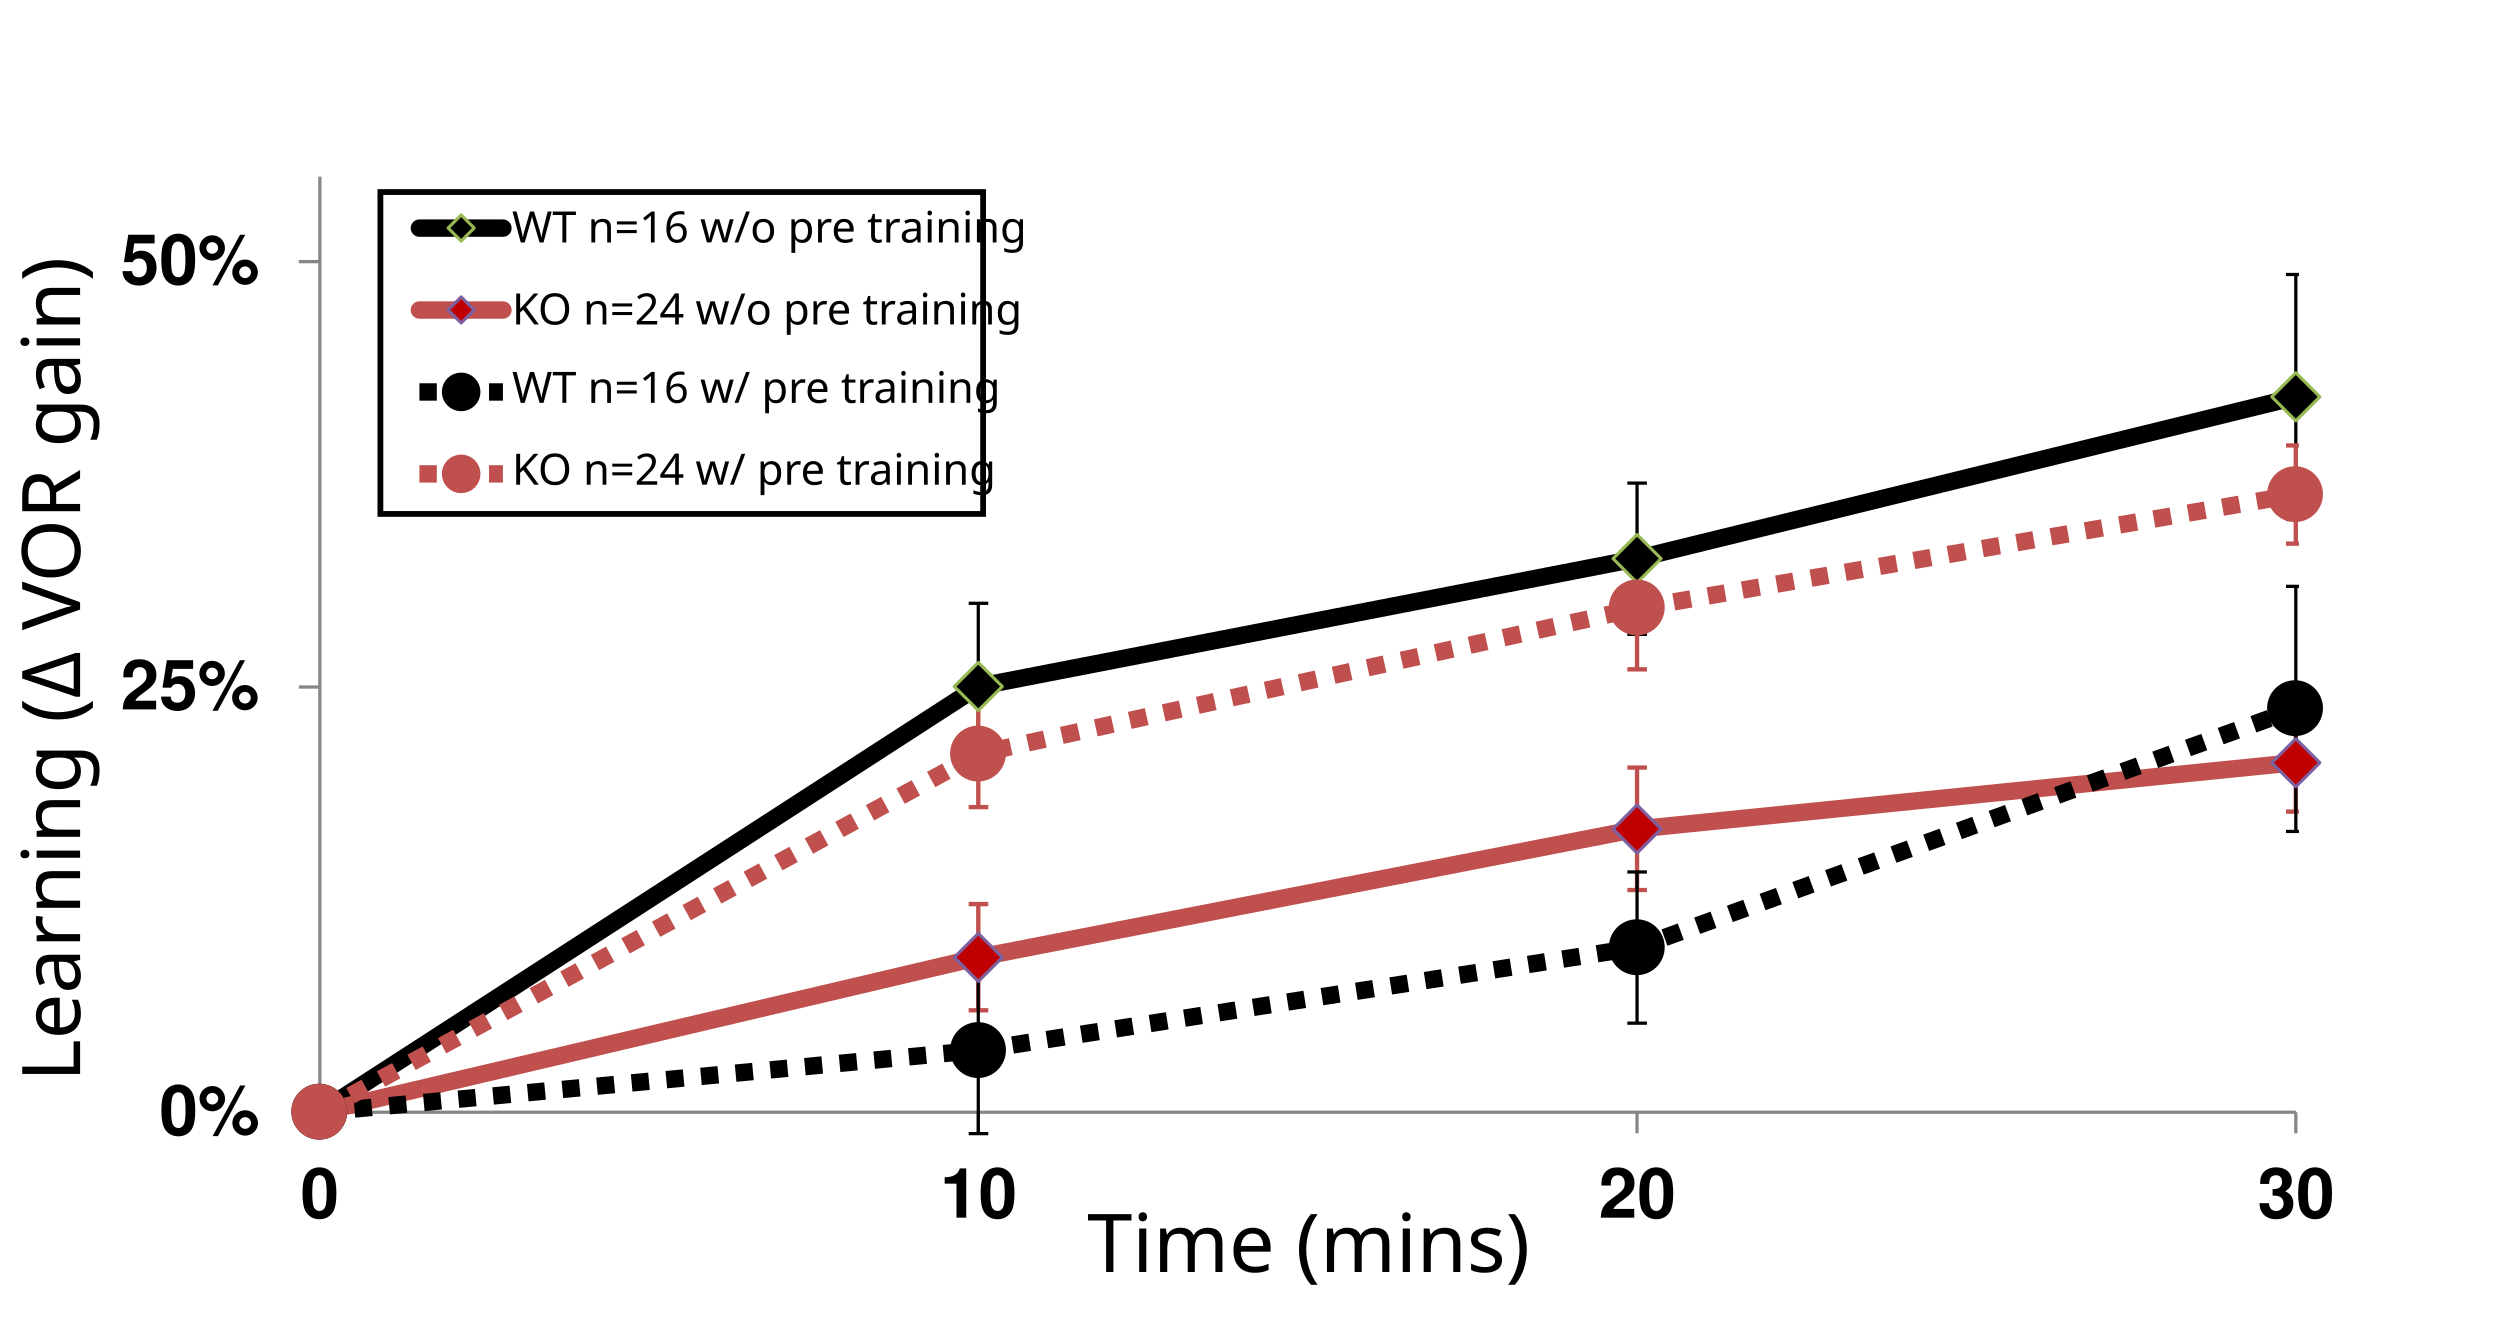
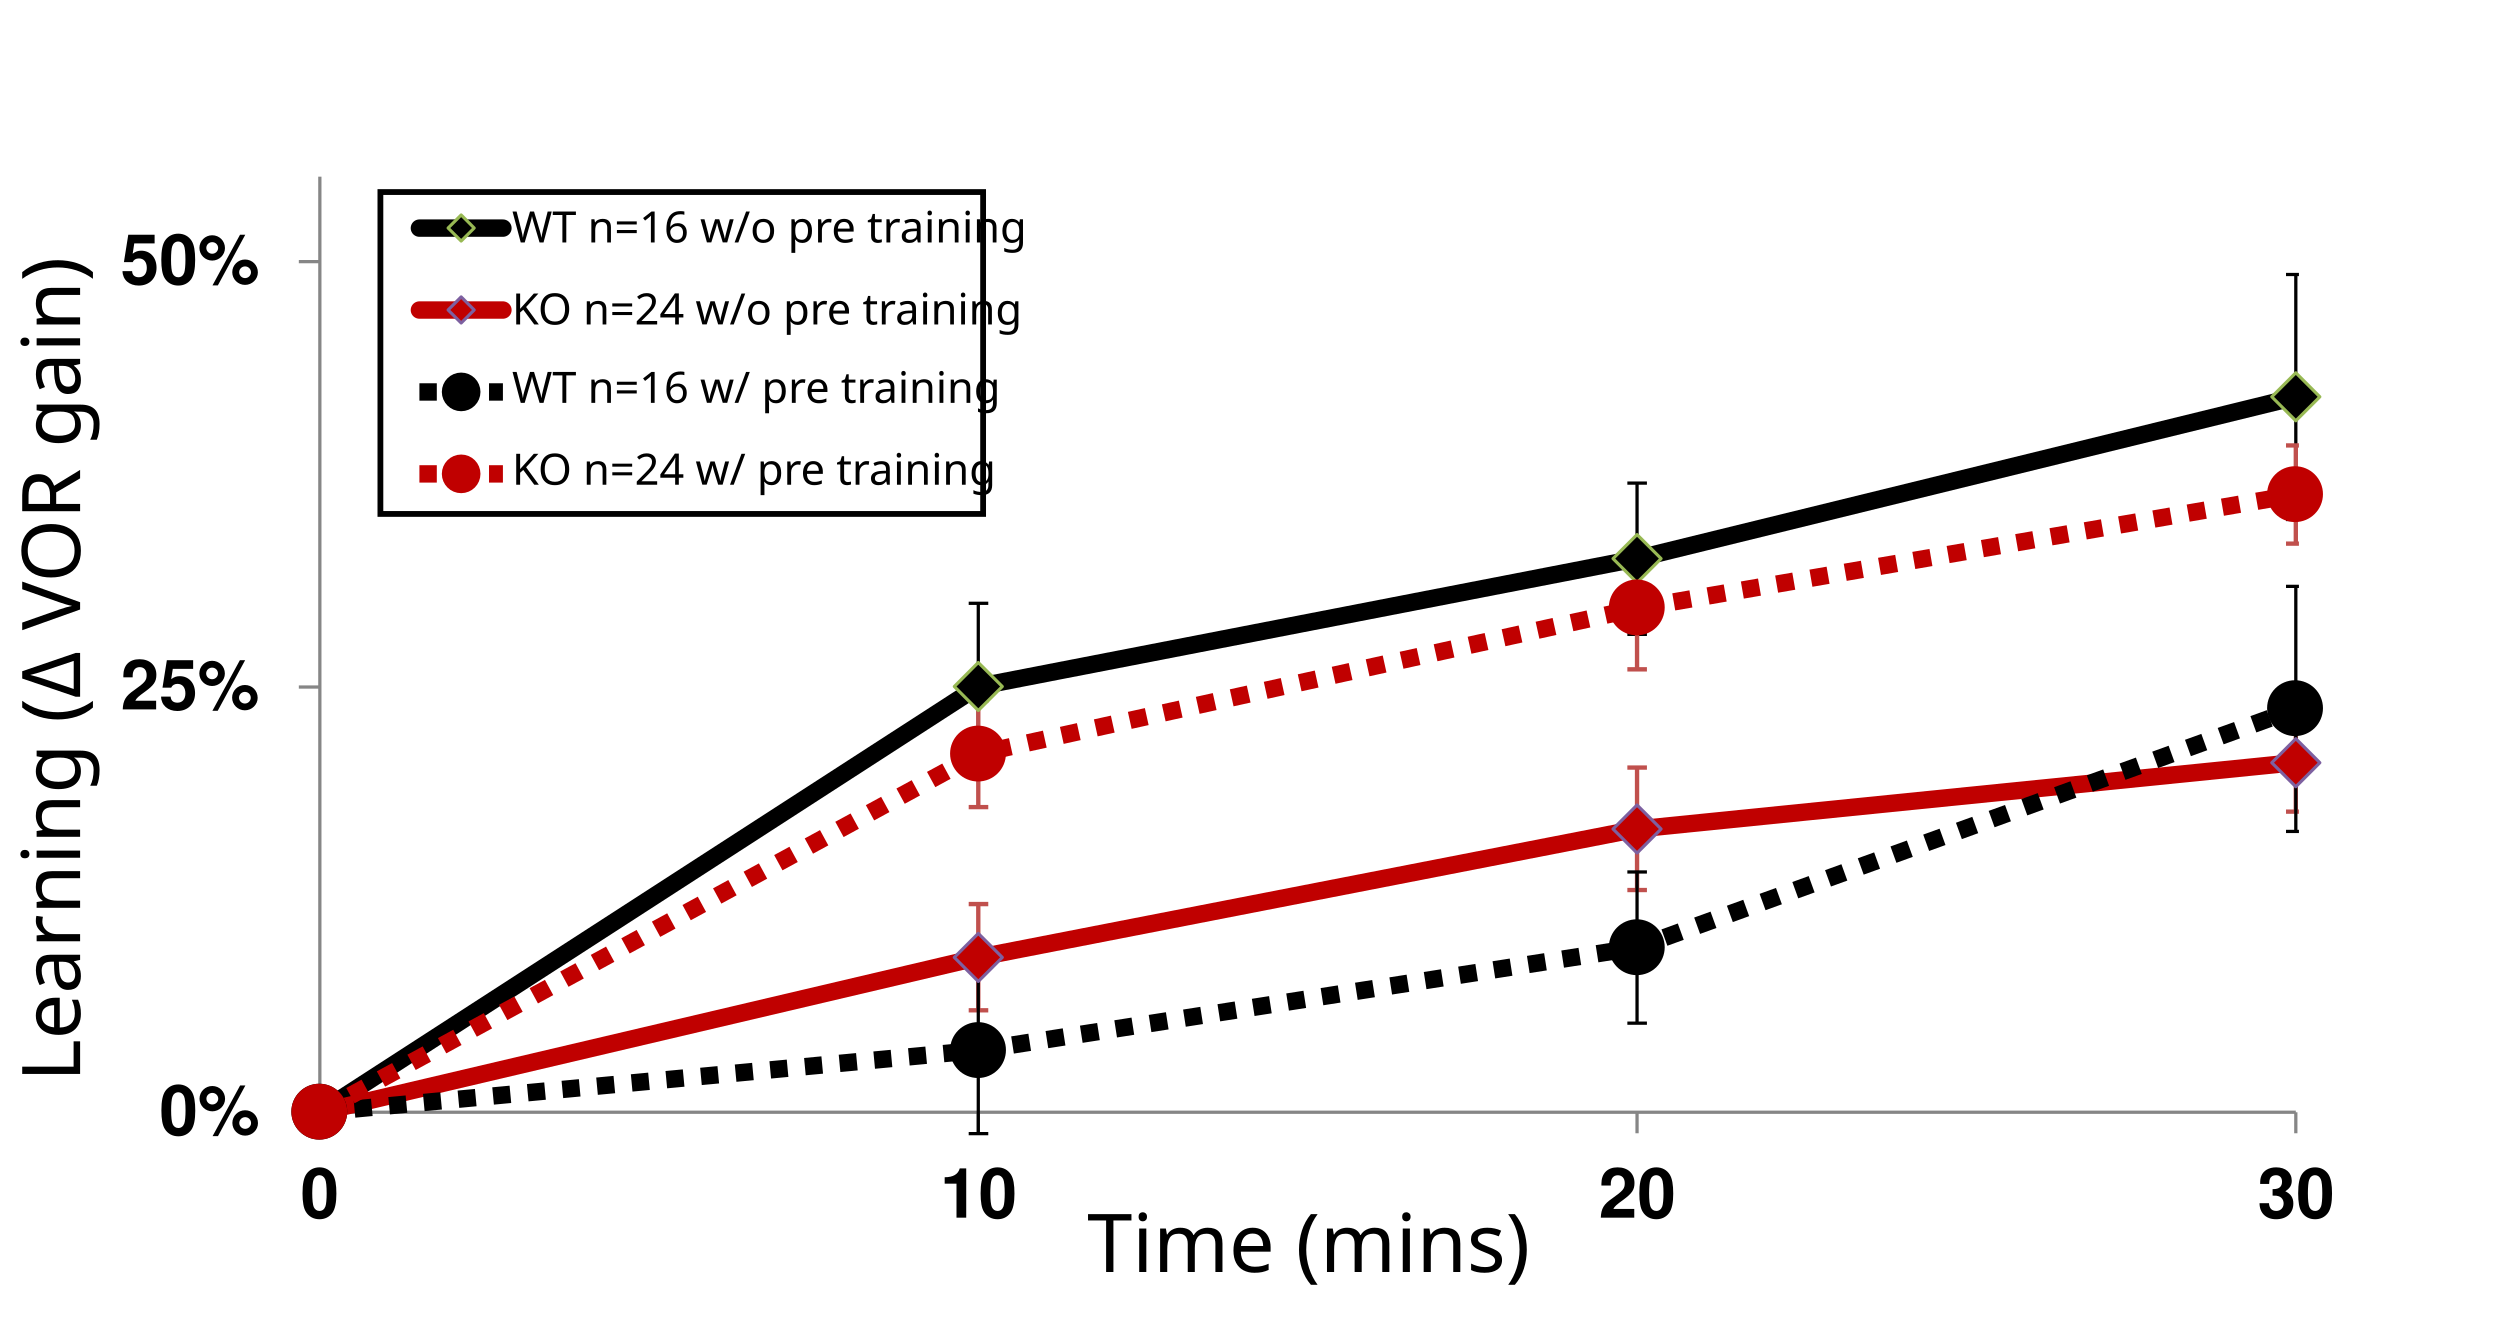
<svg xmlns="http://www.w3.org/2000/svg" id="svg2" version="1.1" width="863.69" height="455.35" xml:space="preserve">
  <defs id="defs6">
    <clipPath clipPathUnits="userSpaceOnUse" id="clipPath28">
      <path d="m 138.92,122.89 547.07,0 0,376.11 -547.07,0 0,-376.11 z" clip-rule="evenodd" id="path30" />
    </clipPath>
    <clipPath clipPathUnits="userSpaceOnUse" id="clipPath46">
      <path d="m 138.92,122.89 547.07,0 0,376.11 -547.07,0 0,-376.11 z" clip-rule="evenodd" id="path48" />
    </clipPath>
    <clipPath clipPathUnits="userSpaceOnUse" id="clipPath56">
      <path d="m 138.92,122.89 547.07,0 0,376.11 -547.07,0 0,-376.11 z" clip-rule="evenodd" id="path58" />
    </clipPath>
    <clipPath clipPathUnits="userSpaceOnUse" id="clipPath66">
      <path d="m 138.92,122.89 547.07,0 0,376.11 -547.07,0 0,-376.11 z" clip-rule="evenodd" id="path68" />
    </clipPath>
    <clipPath clipPathUnits="userSpaceOnUse" id="clipPath84">
      <path d="m 138.92,122.89 547.07,0 0,376.11 -547.07,0 0,-376.11 z" clip-rule="evenodd" id="path86" />
    </clipPath>
    <clipPath clipPathUnits="userSpaceOnUse" id="clipPath94">
      <path d="m 138.92,122.89 547.07,0 0,376.11 -547.07,0 0,-376.11 z" clip-rule="evenodd" id="path96" />
    </clipPath>
    <clipPath clipPathUnits="userSpaceOnUse" id="clipPath104">
      <path d="m 138.92,122.89 547.07,0 0,376.11 -547.07,0 0,-376.11 z" clip-rule="evenodd" id="path106" />
    </clipPath>
    <clipPath clipPathUnits="userSpaceOnUse" id="clipPath122">
      <path d="m 138.92,122.89 547.07,0 0,376.11 -547.07,0 0,-376.11 z" clip-rule="evenodd" id="path124" />
    </clipPath>
    <clipPath clipPathUnits="userSpaceOnUse" id="clipPath132">
      <path d="m 138.92,122.89 547.07,0 0,376.11 -547.07,0 0,-376.11 z" clip-rule="evenodd" id="path134" />
    </clipPath>
    <clipPath clipPathUnits="userSpaceOnUse" id="clipPath142">
      <path d="m 138.92,122.89 547.07,0 0,376.11 -547.07,0 0,-376.11 z" clip-rule="evenodd" id="path144" />
    </clipPath>
    <clipPath clipPathUnits="userSpaceOnUse" id="clipPath160">
      <path d="m 138.92,122.89 547.07,0 0,376.11 -547.07,0 0,-376.11 z" clip-rule="evenodd" id="path162" />
    </clipPath>
    <clipPath clipPathUnits="userSpaceOnUse" id="clipPath170">
      <path d="m 138.92,122.89 547.07,0 0,376.11 -547.07,0 0,-376.11 z" clip-rule="evenodd" id="path172" />
    </clipPath>
    <clipPath clipPathUnits="userSpaceOnUse" id="clipPath180">
      <path d="m 138.92,122.03 547.07,0 0,376.98 -547.07,0 0,-376.98 z" clip-rule="evenodd" id="path182" />
    </clipPath>
    <clipPath clipPathUnits="userSpaceOnUse" id="clipPath206">
      <path d="m 138.92,122.03 547.07,0 0,376.98 -547.07,0 0,-376.98 z" clip-rule="evenodd" id="path208" />
    </clipPath>
    <clipPath clipPathUnits="userSpaceOnUse" id="clipPath232">
      <path d="m 138.92,122.03 547.07,0 0,376.98 -547.07,0 0,-376.98 z" clip-rule="evenodd" id="path234" />
    </clipPath>
    <clipPath clipPathUnits="userSpaceOnUse" id="clipPath258">
      <path d="m 138.92,122.03 547.07,0 0,376.98 -547.07,0 0,-376.98 z" clip-rule="evenodd" id="path260" />
    </clipPath>
    <clipPath clipPathUnits="userSpaceOnUse" id="clipPath284">
      <path d="m 51,64.56 690.12,0 0,482.76 -690.12,0 0,-482.76 z" clip-rule="evenodd" id="path286" />
    </clipPath>
    <clipPath clipPathUnits="userSpaceOnUse" id="clipPath296">
      <path d="m 51,64.56 690.12,0 0,482.76 -690.12,0 0,-482.76 z" clip-rule="evenodd" id="path298" />
    </clipPath>
    <clipPath clipPathUnits="userSpaceOnUse" id="clipPath308">
      <path d="m 51,64.56 690.12,0 0,482.76 -690.12,0 0,-482.76 z" clip-rule="evenodd" id="path310" />
    </clipPath>
    <clipPath clipPathUnits="userSpaceOnUse" id="clipPath320">
      <path d="m 51,64.56 690.12,0 0,482.76 -690.12,0 0,-482.76 z" clip-rule="evenodd" id="path322" />
    </clipPath>
    <clipPath clipPathUnits="userSpaceOnUse" id="clipPath332">
      <path d="m 51,64.56 690.12,0 0,482.76 -690.12,0 0,-482.76 z" clip-rule="evenodd" id="path334" />
    </clipPath>
    <clipPath clipPathUnits="userSpaceOnUse" id="clipPath344">
      <path d="m 51,64.56 690.12,0 0,482.76 -690.12,0 0,-482.76 z" clip-rule="evenodd" id="path346" />
    </clipPath>
    <clipPath clipPathUnits="userSpaceOnUse" id="clipPath356">
      <path d="m 51,64.56 690.12,0 0,482.76 -690.12,0 0,-482.76 z" clip-rule="evenodd" id="path358" />
    </clipPath>
    <clipPath clipPathUnits="userSpaceOnUse" id="clipPath368">
      <path d="m 51,64.56 690.12,0 0,482.76 -690.12,0 0,-482.76 z" clip-rule="evenodd" id="path370" />
    </clipPath>
    <clipPath clipPathUnits="userSpaceOnUse" id="clipPath380">
      <path d="m 51,64.56 690.12,0 0,482.76 -690.12,0 0,-482.76 z" clip-rule="evenodd" id="path382" />
    </clipPath>
    <clipPath clipPathUnits="userSpaceOnUse" id="clipPath398">
      <path d="m 51,64.56 690.12,0 0,482.76 -690.12,0 0,-482.76 z" clip-rule="evenodd" id="path400" />
    </clipPath>
    <clipPath clipPathUnits="userSpaceOnUse" id="clipPath416">
      <path d="m 51,64.56 690.12,0 0,482.76 -690.12,0 0,-482.76 z" clip-rule="evenodd" id="path418" />
    </clipPath>
    <clipPath clipPathUnits="userSpaceOnUse" id="clipPath434">
      <path d="m 51,64.56 690.12,0 0,482.76 -690.12,0 0,-482.76 z" clip-rule="evenodd" id="path436" />
    </clipPath>
    <clipPath clipPathUnits="userSpaceOnUse" id="clipPath452">
      <path d="m 51,64.56 690.12,0 0,482.76 -690.12,0 0,-482.76 z" clip-rule="evenodd" id="path454" />
    </clipPath>
  </defs>
  <g id="g10" transform="matrix(1.25,0,0,-1.25,-63.26394,684.7361)">
    <path d="m 139.01,239.629 0,259.341" style="fill:none;stroke:#868686;stroke-width:0.902;stroke-linecap:butt;stroke-linejoin:round;stroke-miterlimit:10;stroke-opacity:1;stroke-dasharray:none" id="path16" />
    <path d="m 133.2,240.33 5.81,0 m -5.81,117.58 5.81,0 m -5.81,117.56 5.81,0" style="fill:none;stroke:#868686;stroke-width:0.902;stroke-linecap:butt;stroke-linejoin:round;stroke-miterlimit:10;stroke-opacity:1;stroke-dasharray:none" id="path18" />
    <path d="m 139.01,240.38 546.12,0" style="fill:none;stroke:#868686;stroke-width:0.902;stroke-linecap:butt;stroke-linejoin:round;stroke-miterlimit:10;stroke-opacity:1;stroke-dasharray:none" id="path20" />
    <path d="m 139.01,240.38 0,-5.8 m 181.98,5.8 0,-5.8 m 182.07,5.8 0,-5.8 m 182.07,5.8 0,-5.8" style="fill:none;stroke:#868686;stroke-width:0.902;stroke-linecap:butt;stroke-linejoin:round;stroke-miterlimit:10;stroke-opacity:1;stroke-dasharray:none" id="path22" />
    <g id="g24">
      <g id="g26" clip-path="url(#clipPath28)">
        <path d="m 136.3,240.38 5.41,0 m -5.41,0 5.41,0" style="fill:none;stroke:#000000;stroke-width:0.902;stroke-linecap:butt;stroke-linejoin:round;stroke-miterlimit:10;stroke-opacity:1;stroke-dasharray:none" id="path32" />
      </g>
    </g>
    <path d="m 320.99,358.05 0,-22.99 m 0,22.99 0,23 m -2.65,-45.99 5.41,0 m -5.41,45.99 5.41,0" style="fill:#000000;fill-opacity:1;fill-rule:nonzero;stroke:none" id="path34" />
    <path d="m 320.99,358.05 0,-22.99 m 0,22.99 0,23 m -2.65,-45.99 5.41,0 m -5.41,45.99 5.41,0" style="fill:none;stroke:#000000;stroke-width:0.902;stroke-linecap:butt;stroke-linejoin:round;stroke-miterlimit:10;stroke-opacity:1;stroke-dasharray:none" id="path36" />
    <path d="m 503.06,393.4 0,-20.93 m 0,20.93 0,20.87 m -2.68,-41.8 5.41,0 m -5.41,41.8 5.41,0" style="fill:#000000;fill-opacity:1;fill-rule:nonzero;stroke:none" id="path38" />
    <path d="m 503.06,393.4 0,-20.93 m 0,20.93 0,20.87 m -2.68,-41.8 5.41,0 m -5.41,41.8 5.41,0" style="fill:none;stroke:#000000;stroke-width:0.902;stroke-linecap:butt;stroke-linejoin:round;stroke-miterlimit:10;stroke-opacity:1;stroke-dasharray:none" id="path40" />
    <g id="g42">
      <g id="g44" clip-path="url(#clipPath46)">
        <path d="m 685.13,438.12 0,-33.92 m 0,33.92 0,33.81 m -2.71,-67.73 5.41,0 m -5.41,67.73 5.41,0" style="fill:#000000;fill-opacity:1;fill-rule:nonzero;stroke:none" id="path50" />
      </g>
    </g>
    <g id="g52">
      <g id="g54" clip-path="url(#clipPath56)">
        <path d="m 685.13,438.12 0,-33.92 m 0,33.92 0,33.81 m -2.71,-67.73 5.41,0 m -5.41,67.73 5.41,0" style="fill:none;stroke:#000000;stroke-width:0.902;stroke-linecap:butt;stroke-linejoin:round;stroke-miterlimit:10;stroke-opacity:1;stroke-dasharray:none" id="path60" />
      </g>
    </g>
    <g id="g62">
      <g id="g64" clip-path="url(#clipPath66)">
        <path d="m 136.3,240.38 5.41,0 m -5.41,0 5.41,0" style="fill:none;stroke:#c0504d;stroke-width:1.202;stroke-linecap:butt;stroke-linejoin:round;stroke-miterlimit:10;stroke-opacity:1;stroke-dasharray:none" id="path70" />
      </g>
    </g>
    <path d="m 320.99,283.18 0,-14.62 m 0,14.62 0,14.74 m -2.65,-29.36 5.41,0 m -5.41,29.36 5.41,0" style="fill:#000000;fill-opacity:1;fill-rule:nonzero;stroke:none" id="path72" />
    <path d="m 320.99,283.18 0,-14.62 m 0,14.62 0,14.74 m -2.65,-29.36 5.41,0 m -5.41,29.36 5.41,0" style="fill:none;stroke:#c0504d;stroke-width:1.202;stroke-linecap:butt;stroke-linejoin:round;stroke-miterlimit:10;stroke-opacity:1;stroke-dasharray:none" id="path74" />
    <path d="m 503.06,318.67 0,-16.87 m 0,16.87 0,16.98 m -2.68,-33.85 5.41,0 m -5.41,33.85 5.41,0" style="fill:#000000;fill-opacity:1;fill-rule:nonzero;stroke:none" id="path76" />
    <path d="m 503.06,318.67 0,-16.87 m 0,16.87 0,16.98 m -2.68,-33.85 5.41,0 m -5.41,33.85 5.41,0" style="fill:none;stroke:#c0504d;stroke-width:1.202;stroke-linecap:butt;stroke-linejoin:round;stroke-miterlimit:10;stroke-opacity:1;stroke-dasharray:none" id="path78" />
    <g id="g80">
      <g id="g82" clip-path="url(#clipPath84)">
        <path d="m 685.13,336.99 0,-13.52 m 0,13.52 0,13.63 m -2.71,-27.15 5.41,0 m -5.41,27.15 5.41,0" style="fill:#000000;fill-opacity:1;fill-rule:nonzero;stroke:none" id="path88" />
      </g>
    </g>
    <g id="g90">
      <g id="g92" clip-path="url(#clipPath94)">
        <path d="m 685.13,336.99 0,-13.52 m 0,13.52 0,13.63 m -2.71,-27.15 5.41,0 m -5.41,27.15 5.41,0" style="fill:none;stroke:#c0504d;stroke-width:1.202;stroke-linecap:butt;stroke-linejoin:round;stroke-miterlimit:10;stroke-opacity:1;stroke-dasharray:none" id="path98" />
      </g>
    </g>
    <g id="g100">
      <g id="g102" clip-path="url(#clipPath104)">
        <path d="m 136.3,240.38 5.41,0 m -5.41,0 5.41,0" style="fill:none;stroke:#000000;stroke-width:0.902;stroke-linecap:butt;stroke-linejoin:round;stroke-miterlimit:10;stroke-opacity:1;stroke-dasharray:none" id="path108" />
      </g>
    </g>
    <path d="m 320.99,257.5 0,-23.02 m 0,23.02 0,22.97 m -2.65,-45.99 5.41,0 m -5.41,45.99 5.41,0" style="fill:#000000;fill-opacity:1;fill-rule:nonzero;stroke:none" id="path110" />
    <path d="m 320.99,257.5 0,-23.02 m 0,23.02 0,22.97 m -2.65,-45.99 5.41,0 m -5.41,45.99 5.41,0" style="fill:none;stroke:#000000;stroke-width:0.902;stroke-linecap:butt;stroke-linejoin:round;stroke-miterlimit:10;stroke-opacity:1;stroke-dasharray:none" id="path112" />
    <path d="m 503.06,285.92 0,-20.92 m 0,20.92 0,20.88 m -2.68,-41.8 5.41,0 m -5.41,41.8 5.41,0" style="fill:#000000;fill-opacity:1;fill-rule:nonzero;stroke:none" id="path114" />
    <path d="m 503.06,285.92 0,-20.92 m 0,20.92 0,20.88 m -2.68,-41.8 5.41,0 m -5.41,41.8 5.41,0" style="fill:none;stroke:#000000;stroke-width:0.902;stroke-linecap:butt;stroke-linejoin:round;stroke-miterlimit:10;stroke-opacity:1;stroke-dasharray:none" id="path116" />
    <g id="g118">
      <g id="g120" clip-path="url(#clipPath122)">
        <path d="m 685.13,351.85 0,-33.86 m 0,33.86 0,33.87 m -2.71,-67.73 5.41,0 m -5.41,67.73 5.41,0" style="fill:#000000;fill-opacity:1;fill-rule:nonzero;stroke:none" id="path126" />
      </g>
    </g>
    <g id="g128">
      <g id="g130" clip-path="url(#clipPath132)">
        <path d="m 685.13,351.85 0,-33.86 m 0,33.86 0,33.87 m -2.71,-67.73 5.41,0 m -5.41,67.73 5.41,0" style="fill:none;stroke:#000000;stroke-width:0.902;stroke-linecap:butt;stroke-linejoin:round;stroke-miterlimit:10;stroke-opacity:1;stroke-dasharray:none" id="path136" />
      </g>
    </g>
    <g id="g138">
      <g id="g140" clip-path="url(#clipPath142)">
        <path d="m 136.3,240.38 5.41,0 m -5.41,0 5.41,0" style="fill:none;stroke:#c0504d;stroke-width:1.202;stroke-linecap:butt;stroke-linejoin:round;stroke-miterlimit:10;stroke-opacity:1;stroke-dasharray:none" id="path146" />
      </g>
    </g>
    <path d="m 320.99,339.44 0,-14.72 m 0,14.72 0,14.64 m -2.65,-29.36 5.41,0 m -5.41,29.36 5.41,0" style="fill:#000000;fill-opacity:1;fill-rule:nonzero;stroke:none" id="path148" />
    <path d="m 320.99,339.44 0,-14.72 m 0,14.72 0,14.64 m -2.65,-29.36 5.41,0 m -5.41,29.36 5.41,0" style="fill:none;stroke:#c0504d;stroke-width:1.202;stroke-linecap:butt;stroke-linejoin:round;stroke-miterlimit:10;stroke-opacity:1;stroke-dasharray:none" id="path150" />
    <path d="m 503.06,379.69 0,-16.89 m 0,16.89 0,16.96 m -2.68,-33.85 5.41,0 m -5.41,33.85 5.41,0" style="fill:#000000;fill-opacity:1;fill-rule:nonzero;stroke:none" id="path152" />
    <path d="m 503.06,379.69 0,-16.89 m 0,16.89 0,16.96 m -2.68,-33.85 5.41,0 m -5.41,33.85 5.41,0" style="fill:none;stroke:#c0504d;stroke-width:1.202;stroke-linecap:butt;stroke-linejoin:round;stroke-miterlimit:10;stroke-opacity:1;stroke-dasharray:none" id="path154" />
    <g id="g156">
      <g id="g158" clip-path="url(#clipPath160)">
        <path d="m 685.13,411.15 0,-13.61 m 0,13.61 0,13.53 m -2.71,-27.14 5.41,0 m -5.41,27.14 5.41,0" style="fill:#000000;fill-opacity:1;fill-rule:nonzero;stroke:none" id="path164" />
      </g>
    </g>
    <g id="g166">
      <g id="g168" clip-path="url(#clipPath170)">
        <path d="m 685.13,411.15 0,-13.61 m 0,13.61 0,13.53 m -2.71,-27.14 5.41,0 m -5.41,27.14 5.41,0" style="fill:none;stroke:#c0504d;stroke-width:1.202;stroke-linecap:butt;stroke-linejoin:round;stroke-miterlimit:10;stroke-opacity:1;stroke-dasharray:none" id="path174" />
      </g>
    </g>
    <g id="g176">
      <g id="g178" clip-path="url(#clipPath180)">
        <path d="m 139.01,240.38 181.98,117.67 182.07,35.35 182.07,44.67" style="fill:none;stroke:#000000;stroke-width:4.809;stroke-linecap:round;stroke-linejoin:round;stroke-miterlimit:10;stroke-opacity:1;stroke-dasharray:none" id="path184" />
      </g>
    </g>
    <path d="m 139.07,246.97 6.63,-6.64 -6.63,-6.64 -6.64,6.64 6.64,6.64 z" style="fill:#000000;fill-opacity:1;fill-rule:nonzero;stroke:none" id="path186" />
    <path d="m 139.07,246.97 6.63,-6.64 -6.63,-6.64 -6.64,6.64 6.64,6.64 z" style="fill:none;stroke:#98b954;stroke-width:0.866;stroke-linecap:butt;stroke-linejoin:round;stroke-miterlimit:10;stroke-opacity:1;stroke-dasharray:none" id="path188" />
    <path d="m 320.99,364.69 6.64,-6.64 -6.64,-6.63 -6.63,6.63 6.63,6.64 z" style="fill:#000000;fill-opacity:1;fill-rule:nonzero;stroke:none" id="path190" />
    <path d="m 320.99,364.69 6.64,-6.64 -6.64,-6.63 -6.63,6.63 6.63,6.64 z" style="fill:none;stroke:#98b954;stroke-width:0.866;stroke-linecap:butt;stroke-linejoin:round;stroke-miterlimit:10;stroke-opacity:1;stroke-dasharray:none" id="path192" />
    <path d="m 503.06,400.04 6.64,-6.64 -6.64,-6.64 -6.64,6.64 6.64,6.64 z" style="fill:#000000;fill-opacity:1;fill-rule:nonzero;stroke:none" id="path194" />
    <path d="m 503.06,400.04 6.64,-6.64 -6.64,-6.64 -6.64,6.64 6.64,6.64 z" style="fill:none;stroke:#98b954;stroke-width:0.866;stroke-linecap:butt;stroke-linejoin:round;stroke-miterlimit:10;stroke-opacity:1;stroke-dasharray:none" id="path196" />
    <path d="m 685.13,444.76 6.64,-6.64 -6.64,-6.63 -6.64,6.63 6.64,6.64 z" style="fill:#000000;fill-opacity:1;fill-rule:nonzero;stroke:none" id="path198" />
    <path d="m 685.13,444.76 6.64,-6.64 -6.64,-6.63 -6.64,6.63 6.64,6.64 z" style="fill:none;stroke:#98b954;stroke-width:0.866;stroke-linecap:butt;stroke-linejoin:round;stroke-miterlimit:10;stroke-opacity:1;stroke-dasharray:none" id="path200" />
-     <g id="g202">
-       <g id="g204" clip-path="url(#clipPath206)">
-         <path d="m 139.01,240.38 181.98,42.8 182.07,35.49 182.07,18.37" style="fill:none;stroke:#c0504d;stroke-width:4.809;stroke-linecap:round;stroke-linejoin:round;stroke-miterlimit:10;stroke-opacity:1;stroke-dasharray:none" id="path210" />
-       </g>
+     <g clip-path="url(#clipPath206)" id="g204">
+       <path id="path210" style="fill:none;stroke:#c00000;stroke-width:4.809;stroke-linecap:round;stroke-linejoin:round;stroke-miterlimit:10;stroke-opacity:1;stroke-dasharray:none" d="m 139.01,240.38 181.98,42.8 182.07,35.49 182.07,18.37" />
    </g>
    <path d="m 139.07,246.97 6.63,-6.64 -6.63,-6.64 -6.64,6.64 6.64,6.64 z" style="fill:#c00000;fill-opacity:1;fill-rule:nonzero;stroke:none" id="path212" />
    <path d="m 139.07,246.97 6.63,-6.64 -6.63,-6.64 -6.64,6.64 6.64,6.64 z" style="fill:none;stroke:#7d60a0;stroke-width:0.866;stroke-linecap:butt;stroke-linejoin:round;stroke-miterlimit:10;stroke-opacity:1;stroke-dasharray:none" id="path214" />
    <path d="m 320.99,289.81 6.64,-6.63 -6.64,-6.64 -6.63,6.64 6.63,6.63 z" style="fill:#c00000;fill-opacity:1;fill-rule:nonzero;stroke:none" id="path216" />
    <path d="m 320.99,289.81 6.64,-6.63 -6.64,-6.64 -6.63,6.64 6.63,6.63 z" style="fill:none;stroke:#7d60a0;stroke-width:0.866;stroke-linecap:butt;stroke-linejoin:round;stroke-miterlimit:10;stroke-opacity:1;stroke-dasharray:none" id="path218" />
    <path d="m 503.06,325.3 6.64,-6.63 -6.64,-6.64 -6.64,6.64 6.64,6.63 z" style="fill:#c00000;fill-opacity:1;fill-rule:nonzero;stroke:none" id="path220" />
    <path d="m 503.06,325.3 6.64,-6.63 -6.64,-6.64 -6.64,6.64 6.64,6.63 z" style="fill:none;stroke:#7d60a0;stroke-width:0.866;stroke-linecap:butt;stroke-linejoin:round;stroke-miterlimit:10;stroke-opacity:1;stroke-dasharray:none" id="path222" />
    <path d="m 685.13,343.63 6.64,-6.64 -6.64,-6.64 -6.64,6.64 6.64,6.64 z" style="fill:#c00000;fill-opacity:1;fill-rule:nonzero;stroke:none" id="path224" />
    <path d="m 685.13,343.63 6.64,-6.64 -6.64,-6.64 -6.64,6.64 6.64,6.64 z" style="fill:none;stroke:#7d60a0;stroke-width:0.866;stroke-linecap:butt;stroke-linejoin:round;stroke-miterlimit:10;stroke-opacity:1;stroke-dasharray:none" id="path226" />
    <g id="g228">
      <path id="path236" style="fill:none;stroke:#000000;stroke-width:4.809;stroke-linecap:butt;stroke-linejoin:round;stroke-miterlimit:10;stroke-opacity:1;stroke-dasharray:4.809,4.809;stroke-dashoffset:0" d="m 139.01,240.38 181.98,17.12 182.07,28.42 182.07,65.94" />
    </g>
    <path d="m 144.77,240.55 c 0,-3.27 -2.65,-5.92 -5.92,-5.92 -3.27,0 -5.91,2.65 -5.91,5.92 0,3.26 2.64,5.91 5.91,5.91 3.27,0 5.92,-2.65 5.92,-5.91 z" style="fill:#000000;fill-opacity:1;fill-rule:nonzero;stroke:none" id="path238" />
    <path d="m 144.77,240.55 c 0,-3.27 -2.65,-5.92 -5.92,-5.92 -3.27,0 -5.91,2.65 -5.91,5.92 0,3.26 2.64,5.91 5.91,5.91 3.27,0 5.92,-2.65 5.92,-5.91 z" style="fill:none;stroke:#000000;stroke-width:3.607;stroke-linecap:butt;stroke-linejoin:round;stroke-miterlimit:10;stroke-opacity:1;stroke-dasharray:none" id="path240" />
    <path d="m 326.83,257.57 c 0,-3.27 -2.64,-5.92 -5.91,-5.92 -3.27,0 -5.92,2.65 -5.92,5.92 0,3.27 2.65,5.92 5.92,5.92 3.27,0 5.91,-2.65 5.91,-5.92 z" style="fill:#000000;fill-opacity:1;fill-rule:nonzero;stroke:none" id="path242" />
    <path d="m 326.83,257.57 c 0,-3.27 -2.64,-5.92 -5.91,-5.92 -3.27,0 -5.92,2.65 -5.92,5.92 0,3.27 2.65,5.92 5.92,5.92 3.27,0 5.91,-2.65 5.91,-5.92 z" style="fill:none;stroke:#000000;stroke-width:3.607;stroke-linecap:butt;stroke-linejoin:round;stroke-miterlimit:10;stroke-opacity:1;stroke-dasharray:none" id="path244" />
    <path d="m 508.9,285.99 c 0,-3.27 -2.64,-5.91 -5.91,-5.91 -3.27,0 -5.92,2.64 -5.92,5.91 0,3.27 2.65,5.92 5.92,5.92 3.27,0 5.91,-2.65 5.91,-5.92 z" style="fill:#000000;fill-opacity:1;fill-rule:nonzero;stroke:none" id="path246" />
    <path d="m 508.9,285.99 c 0,-3.27 -2.64,-5.91 -5.91,-5.91 -3.27,0 -5.92,2.64 -5.92,5.91 0,3.27 2.65,5.92 5.92,5.92 3.27,0 5.91,-2.65 5.91,-5.92 z" style="fill:none;stroke:#000000;stroke-width:3.607;stroke-linecap:butt;stroke-linejoin:round;stroke-miterlimit:10;stroke-opacity:1;stroke-dasharray:none" id="path248" />
    <path d="m 690.83,352.07 c 0,-3.27 -2.65,-5.92 -5.92,-5.92 -3.26,0 -5.91,2.65 -5.91,5.92 0,3.26 2.65,5.91 5.91,5.91 3.27,0 5.92,-2.65 5.92,-5.91 z" style="fill:#000000;fill-opacity:1;fill-rule:nonzero;stroke:none" id="path250" />
    <path d="m 690.83,352.07 c 0,-3.27 -2.65,-5.92 -5.92,-5.92 -3.26,0 -5.91,2.65 -5.91,5.92 0,3.26 2.65,5.91 5.91,5.91 3.27,0 5.92,-2.65 5.92,-5.91 z" style="fill:none;stroke:#000000;stroke-width:3.607;stroke-linecap:butt;stroke-linejoin:round;stroke-miterlimit:10;stroke-opacity:1;stroke-dasharray:none" id="path252" />
-     <path d="m 139.01,240.38 181.98,99.06 182.07,40.25 182.07,31.42" style="fill:none;stroke:#c0504d;stroke-width:4.809;stroke-linecap:butt;stroke-linejoin:round;stroke-miterlimit:10;stroke-opacity:1;stroke-dasharray:4.809,4.809;stroke-dashoffset:0" id="path262" />
-     <path d="m 144.77,240.55 c 0,-3.27 -2.65,-5.92 -5.92,-5.92 -3.27,0 -5.91,2.65 -5.91,5.92 0,3.26 2.64,5.91 5.91,5.91 3.27,0 5.92,-2.65 5.92,-5.91 z" style="fill:#c0504d;fill-opacity:1;fill-rule:nonzero;stroke:none" id="path264" />
-     <path d="m 144.77,240.55 c 0,-3.27 -2.65,-5.92 -5.92,-5.92 -3.27,0 -5.91,2.65 -5.91,5.92 0,3.26 2.64,5.91 5.91,5.91 3.27,0 5.92,-2.65 5.92,-5.91 z" style="fill:none;stroke:#c0504d;stroke-width:3.607;stroke-linecap:butt;stroke-linejoin:round;stroke-miterlimit:10;stroke-opacity:1;stroke-dasharray:none" id="path266" />
-     <path d="m 326.83,339.52 c 0,-3.27 -2.64,-5.92 -5.91,-5.92 -3.27,0 -5.92,2.65 -5.92,5.92 0,3.26 2.65,5.91 5.92,5.91 3.27,0 5.91,-2.65 5.91,-5.91 z" style="fill:#c0504d;fill-opacity:1;fill-rule:nonzero;stroke:none" id="path268" />
-     <path d="m 326.83,339.52 c 0,-3.27 -2.64,-5.92 -5.91,-5.92 -3.27,0 -5.92,2.65 -5.92,5.92 0,3.26 2.65,5.91 5.92,5.91 3.27,0 5.91,-2.65 5.91,-5.91 z" style="fill:none;stroke:#c0504d;stroke-width:3.607;stroke-linecap:butt;stroke-linejoin:round;stroke-miterlimit:10;stroke-opacity:1;stroke-dasharray:none" id="path270" />
-     <path d="m 508.9,379.91 c 0,-3.27 -2.64,-5.91 -5.91,-5.91 -3.27,0 -5.92,2.64 -5.92,5.91 0,3.27 2.65,5.92 5.92,5.92 3.27,0 5.91,-2.65 5.91,-5.92 z" style="fill:#c0504d;fill-opacity:1;fill-rule:nonzero;stroke:none" id="path272" />
-     <path d="m 508.9,379.91 c 0,-3.27 -2.64,-5.91 -5.91,-5.91 -3.27,0 -5.92,2.64 -5.92,5.91 0,3.27 2.65,5.92 5.92,5.92 3.27,0 5.91,-2.65 5.91,-5.92 z" style="fill:none;stroke:#c0504d;stroke-width:3.607;stroke-linecap:butt;stroke-linejoin:round;stroke-miterlimit:10;stroke-opacity:1;stroke-dasharray:none" id="path274" />
-     <path d="m 690.83,411.22 c 0,-3.27 -2.65,-5.92 -5.92,-5.92 -3.26,0 -5.91,2.65 -5.91,5.92 0,3.26 2.65,5.91 5.91,5.91 3.27,0 5.92,-2.65 5.92,-5.91 z" style="fill:#c0504d;fill-opacity:1;fill-rule:nonzero;stroke:none" id="path276" />
-     <path d="m 690.83,411.22 c 0,-3.27 -2.65,-5.92 -5.92,-5.92 -3.26,0 -5.91,2.65 -5.91,5.92 0,3.26 2.65,5.91 5.91,5.91 3.27,0 5.92,-2.65 5.92,-5.91 z" style="fill:none;stroke:#c0504d;stroke-width:3.607;stroke-linecap:butt;stroke-linejoin:round;stroke-miterlimit:10;stroke-opacity:1;stroke-dasharray:none" id="path278" />
+     <path d="m 139.01,240.38 181.98,99.06 182.07,40.25 182.07,31.42" style="fill:none;stroke:#c00000;stroke-width:4.809;stroke-linecap:butt;stroke-linejoin:round;stroke-miterlimit:10;stroke-opacity:1;stroke-dasharray:4.809, 4.809;stroke-dashoffset:0" id="path262" />
+     <path d="m 144.77,240.55 c 0,-3.27 -2.65,-5.92 -5.92,-5.92 -3.27,0 -5.91,2.65 -5.91,5.92 0,3.26 2.64,5.91 5.91,5.91 3.27,0 5.92,-2.65 5.92,-5.91 z" style="fill:#c00000;fill-opacity:1;fill-rule:nonzero;stroke:none" id="path264" />
+     <path d="m 144.77,240.55 c 0,-3.27 -2.65,-5.92 -5.92,-5.92 -3.27,0 -5.91,2.65 -5.91,5.92 0,3.26 2.64,5.91 5.91,5.91 3.27,0 5.92,-2.65 5.92,-5.91 z" style="fill:none;stroke:#c00000;stroke-width:3.607;stroke-linecap:butt;stroke-linejoin:round;stroke-miterlimit:10;stroke-opacity:1;stroke-dasharray:none" id="path266" />
+     <path d="m 326.83,339.52 c 0,-3.27 -2.64,-5.92 -5.91,-5.92 -3.27,0 -5.92,2.65 -5.92,5.92 0,3.26 2.65,5.91 5.92,5.91 3.27,0 5.91,-2.65 5.91,-5.91 z" style="fill:#c00000;fill-opacity:1;fill-rule:nonzero;stroke:none" id="path268" />
+     <path d="m 326.83,339.52 c 0,-3.27 -2.64,-5.92 -5.91,-5.92 -3.27,0 -5.92,2.65 -5.92,5.92 0,3.26 2.65,5.91 5.92,5.91 3.27,0 5.91,-2.65 5.91,-5.91 z" style="fill:none;stroke:#c00000;stroke-width:3.607;stroke-linecap:butt;stroke-linejoin:round;stroke-miterlimit:10;stroke-opacity:1;stroke-dasharray:none" id="path270" />
+     <path d="m 508.9,379.91 c 0,-3.27 -2.64,-5.91 -5.91,-5.91 -3.27,0 -5.92,2.64 -5.92,5.91 0,3.27 2.65,5.92 5.92,5.92 3.27,0 5.91,-2.65 5.91,-5.92 z" style="fill:#c00000;fill-opacity:1;fill-rule:nonzero;stroke:none" id="path272" />
+     <path d="m 508.9,379.91 c 0,-3.27 -2.64,-5.91 -5.91,-5.91 -3.27,0 -5.92,2.64 -5.92,5.91 0,3.27 2.65,5.92 5.92,5.92 3.27,0 5.91,-2.65 5.91,-5.92 z" style="fill:none;stroke:#c00000;stroke-width:3.607;stroke-linecap:butt;stroke-linejoin:round;stroke-miterlimit:10;stroke-opacity:1;stroke-dasharray:none" id="path274" />
+     <path d="m 690.83,411.22 c 0,-3.27 -2.65,-5.92 -5.92,-5.92 -3.26,0 -5.91,2.65 -5.91,5.92 0,3.26 2.65,5.91 5.91,5.91 3.27,0 5.92,-2.65 5.92,-5.91 z" style="fill:#c00000;fill-opacity:1;fill-rule:nonzero;stroke:none" id="path276" />
+     <path d="m 690.83,411.22 c 0,-3.27 -2.65,-5.92 -5.92,-5.92 -3.26,0 -5.91,2.65 -5.91,5.92 0,3.26 2.65,5.91 5.91,5.91 3.27,0 5.92,-2.65 5.92,-5.91 z" style="fill:none;stroke:#c00000;stroke-width:3.607;stroke-linecap:butt;stroke-linejoin:round;stroke-miterlimit:10;stroke-opacity:1;stroke-dasharray:none" id="path278" />
    <g id="g292">
      <g id="g294" clip-path="url(#clipPath296)">
        <text transform="matrix(1,0,0,-1,94.656,234.17)" id="text300">
          <tspan style="font-size:19.2px;font-variant:normal;font-weight:bold;writing-mode:lr-tb;fill:#000000;fill-opacity:1;fill-rule:nonzero;stroke:none;font-family:Helvetica;-inkscape-font-specification:Helvetica-Bold" x="0 10.68" y="0" id="tspan302">0%</tspan>
        </text>
      </g>
    </g>
    <g id="g304">
      <g id="g306" clip-path="url(#clipPath308)">
        <text transform="matrix(1,0,0,-1,83.952,351.72)" id="text312">
          <tspan style="font-size:19.176px;font-variant:normal;font-weight:bold;writing-mode:lr-tb;fill:#000000;fill-opacity:1;fill-rule:nonzero;stroke:none;font-family:Helvetica;-inkscape-font-specification:Helvetica-Bold" x="0 10.68 21.36" y="0" id="tspan314">25%</tspan>
        </text>
      </g>
    </g>
    <g id="g316">
      <g id="g318" clip-path="url(#clipPath320)">
        <text transform="matrix(1,0,0,-1,83.952,469.3)" id="text324">
          <tspan style="font-size:19.2px;font-variant:normal;font-weight:bold;writing-mode:lr-tb;fill:#000000;fill-opacity:1;fill-rule:nonzero;stroke:none;font-family:Helvetica;-inkscape-font-specification:Helvetica-Bold" x="0 10.68 21.36" y="0" id="tspan326">50%</tspan>
        </text>
      </g>
    </g>
    <g id="g328">
      <g id="g330" clip-path="url(#clipPath332)">
        <text transform="matrix(1,0,0,-1,133.66,211.25)" id="text336">
          <tspan style="font-size:19.2px;font-variant:normal;font-weight:bold;writing-mode:lr-tb;fill:#000000;fill-opacity:1;fill-rule:nonzero;stroke:none;font-family:Helvetica;-inkscape-font-specification:Helvetica-Bold" x="0" y="0" id="tspan338">0</tspan>
        </text>
      </g>
    </g>
    <g id="g340">
      <g id="g342" clip-path="url(#clipPath344)">
        <text transform="matrix(1,0,0,-1,310.39,211.25)" id="text348">
          <tspan style="font-size:19.2px;font-variant:normal;font-weight:bold;writing-mode:lr-tb;fill:#000000;fill-opacity:1;fill-rule:nonzero;stroke:none;font-family:Helvetica;-inkscape-font-specification:Helvetica-Bold" x="0 10.68" y="0" id="tspan350">10</tspan>
        </text>
      </g>
    </g>
    <g id="g352">
      <g id="g354" clip-path="url(#clipPath356)">
        <text transform="matrix(1,0,0,-1,492.46,211.25)" id="text360">
          <tspan style="font-size:19.2px;font-variant:normal;font-weight:bold;writing-mode:lr-tb;fill:#000000;fill-opacity:1;fill-rule:nonzero;stroke:none;font-family:Helvetica;-inkscape-font-specification:Helvetica-Bold" x="0 10.68" y="0" id="tspan362">20</tspan>
        </text>
      </g>
    </g>
    <g id="g364">
      <g id="g366" clip-path="url(#clipPath368)">
        <text transform="matrix(1,0,0,-1,674.54,211.25)" id="text372">
          <tspan style="font-size:19.2px;font-variant:normal;font-weight:bold;writing-mode:lr-tb;fill:#000000;fill-opacity:1;fill-rule:nonzero;stroke:none;font-family:Helvetica;-inkscape-font-specification:Helvetica-Bold" x="0 10.656" y="0" id="tspan374">30</tspan>
        </text>
      </g>
    </g>
    <path d="m 166.528,484.74 23.08,0" style="fill:none;stroke:#000000;stroke-width:4.809;stroke-linecap:round;stroke-linejoin:round;stroke-miterlimit:10;stroke-opacity:1;stroke-dasharray:none" id="path388" />
    <path d="m 178.068,488.38 3.6,-3.61 -3.6,-3.6 -3.61,3.6 3.61,3.61 z" style="fill:#000000;fill-opacity:1;fill-rule:nonzero;stroke:none" id="path390" />
    <path d="m 178.068,488.38 3.6,-3.61 -3.6,-3.6 -3.61,3.6 3.61,3.61 z" style="fill:none;stroke:#98b954;stroke-width:0.866;stroke-linecap:butt;stroke-linejoin:round;stroke-miterlimit:10;stroke-opacity:1;stroke-dasharray:none" id="path392" />
    <g id="g394" transform="translate(-376.212,239.0305)">
      <g id="g396" clip-path="url(#clipPath398)">
        <text transform="matrix(1,0,0,-1,568.34,197.42)" id="text402">
          <tspan style="font-size:11.976px;font-variant:normal;font-weight:normal;writing-mode:lr-tb;fill:#000000;fill-opacity:1;fill-rule:nonzero;stroke:none;font-family:Calibri;-inkscape-font-specification:Calibri" x="0 10.659 16.599 19.305 25.545 31.605 37.676 43.748 46.455 55.138 59.76 62.467 68.826 73.006 78.934 81.64 85.688 89.868 95.604 98.359 104.706 107.461 113.796" y="0" id="tspan404">WT n=16 w/ pre training</tspan>
        </text>
      </g>
    </g>
-     <path d="m 166.528,462.1 23.08,0" style="fill:none;stroke:#c0504d;stroke-width:4.809;stroke-linecap:round;stroke-linejoin:round;stroke-miterlimit:10;stroke-opacity:1;stroke-dasharray:none" id="path406" />
+     <path d="m 166.528,462.1 23.08,0" style="fill:none;stroke:#c00000;stroke-width:4.809;stroke-linecap:round;stroke-linejoin:round;stroke-miterlimit:10;stroke-opacity:1;stroke-dasharray:none" id="path406" />
    <path d="m 178.068,465.73 3.6,-3.61 -3.6,-3.6 -3.61,3.6 3.61,3.61 z" style="fill:#c00000;fill-opacity:1;fill-rule:nonzero;stroke:none" id="path408" />
    <path d="m 178.068,465.73 3.6,-3.61 -3.6,-3.6 -3.61,3.6 3.61,3.61 z" style="fill:none;stroke:#7d60a0;stroke-width:0.866;stroke-linecap:butt;stroke-linejoin:round;stroke-miterlimit:10;stroke-opacity:1;stroke-dasharray:none" id="path410" />
    <g id="g412" transform="translate(-376.212,335.0305)">
      <g id="g414" clip-path="url(#clipPath416)">
        <text transform="scale(1,-1)" id="text420" x="568.34" y="-78.79">
          <tspan style="font-size:11.976px;font-variant:normal;font-weight:normal;writing-mode:lr-tb;fill:#000000;fill-opacity:1;fill-rule:nonzero;stroke:none;font-family:Calibri;-inkscape-font-specification:Calibri" x="568.34 574.567 582.496 585.202 591.585 597.645 603.717 609.789 612.495 621.178 625.801 628.507 634.735 638.915 644.974 647.681 651.729 655.909 661.645 664.399 670.615 673.477 679.693" y="-78.79" id="tspan422">KO n=24 w/ pre training</tspan>
        </text>
      </g>
    </g>
    <path d="m 166.528,439.46 23.08,0" style="fill:none;stroke:#000000;stroke-width:4.809;stroke-linecap:butt;stroke-linejoin:round;stroke-miterlimit:10;stroke-opacity:1;stroke-dasharray:4.809,14.426;stroke-dashoffset:0" id="path424" />
    <path d="m 181.598,439.47 c 0,-1.95 -1.58,-3.53 -3.53,-3.53 -1.95,0 -3.54,1.58 -3.54,3.53 0,1.96 1.59,3.54 3.54,3.54 1.95,0 3.53,-1.58 3.53,-3.54 z" style="fill:#000000;fill-opacity:1;fill-rule:nonzero;stroke:none" id="path426" />
    <path d="m 181.598,439.47 c 0,-1.95 -1.58,-3.53 -3.53,-3.53 -1.95,0 -3.54,1.58 -3.54,3.53 0,1.96 1.59,3.54 3.54,3.54 1.95,0 3.53,-1.58 3.53,-3.54 z" style="fill:none;stroke:#000000;stroke-width:3.607;stroke-linecap:butt;stroke-linejoin:round;stroke-miterlimit:10;stroke-opacity:1;stroke-dasharray:none" id="path428" />
    <g id="g430" transform="translate(-376.212,328.6305)">
      <g id="g432" clip-path="url(#clipPath434)">
        <text transform="matrix(1,0,0,-1,568.34,152.14)" id="text438">
          <tspan style="font-size:11.976px;font-variant:normal;font-weight:normal;writing-mode:lr-tb;fill:#000000;fill-opacity:1;fill-rule:nonzero;stroke:none;font-family:Calibri;-inkscape-font-specification:Calibri" x="0 10.659 16.599 19.305 25.545 31.605 37.676 43.748 46.455 55.138 59.76 66.072 68.826 75.173 79.353 85.281 87.988 92.036 96.215 101.952 104.706 111.053 113.808 120.143" y="0" id="tspan440">WT n=16 w/o pre training</tspan>
        </text>
      </g>
    </g>
-     <path d="m 166.528,416.81 23.08,0" style="fill:none;stroke:#c0504d;stroke-width:4.809;stroke-linecap:butt;stroke-linejoin:round;stroke-miterlimit:10;stroke-opacity:1;stroke-dasharray:4.809, 14.427;stroke-dashoffset:0" id="path442" />
-     <path d="m 181.598,416.82 c 0,-1.95 -1.58,-3.53 -3.53,-3.53 -1.95,0 -3.54,1.58 -3.54,3.53 0,1.95 1.59,3.54 3.54,3.54 1.95,0 3.53,-1.59 3.53,-3.54 z" style="fill:#c0504d;fill-opacity:1;fill-rule:nonzero;stroke:none" id="path444" />
-     <path d="m 181.598,416.82 c 0,-1.95 -1.58,-3.53 -3.53,-3.53 -1.95,0 -3.54,1.58 -3.54,3.53 0,1.95 1.59,3.54 3.54,3.54 1.95,0 3.53,-1.59 3.53,-3.54 z" style="fill:none;stroke:#c0504d;stroke-width:3.607;stroke-linecap:butt;stroke-linejoin:round;stroke-miterlimit:10;stroke-opacity:1;stroke-dasharray:none" id="path446" />
+     <path d="m 166.528,416.81 23.08,0" style="fill:none;stroke:#c00000;stroke-width:4.809;stroke-linecap:butt;stroke-linejoin:round;stroke-miterlimit:10;stroke-opacity:1;stroke-dasharray:4.809, 14.427;stroke-dashoffset:0" id="path442" />
+     <path d="m 181.598,416.82 c 0,-1.95 -1.58,-3.53 -3.53,-3.53 -1.95,0 -3.54,1.58 -3.54,3.53 0,1.95 1.59,3.54 3.54,3.54 1.95,0 3.53,-1.59 3.53,-3.54 z" style="fill:#c00000;fill-opacity:1;fill-rule:nonzero;stroke:none" id="path444" />
+     <path d="m 181.598,416.82 c 0,-1.95 -1.58,-3.53 -3.53,-3.53 -1.95,0 -3.54,1.58 -3.54,3.53 0,1.95 1.59,3.54 3.54,3.54 1.95,0 3.53,-1.59 3.53,-3.54 z" style="fill:none;stroke:#c00000;stroke-width:3.607;stroke-linecap:butt;stroke-linejoin:round;stroke-miterlimit:10;stroke-opacity:1;stroke-dasharray:none" id="path446" />
    <g id="g448" transform="translate(-376.212,328.6305)">
      <g id="g450" clip-path="url(#clipPath452)">
        <text transform="matrix(1,0,0,-1,568.34,129.48)" id="text456">
          <tspan style="font-size:11.976px;font-variant:normal;font-weight:normal;writing-mode:lr-tb;fill:#000000;fill-opacity:1;fill-rule:nonzero;stroke:none;font-family:Calibri;-inkscape-font-specification:Calibri" x="0 6.228 14.156 16.862 23.245 29.305 35.377 41.449 44.156 52.838 57.461 63.772 66.395 72.742 76.922 82.982 85.688 89.736 93.916 99.533 102.395 108.61 111.473 117.688" y="0" id="tspan458">KO n=24 w/o pre training</tspan>
        </text>
      </g>
    </g>
    <path d="m 51.002,183.9 690.169,0 0,363.497 -690.169,0 0,-363.497 z" style="fill:none;stroke:none;stroke-width:0.783;stroke-linecap:butt;stroke-linejoin:round;stroke-miterlimit:10;stroke-opacity:1;stroke-dasharray:none" id="path460" />
    <text xml:space="preserve" style="font-size:32px;font-style:normal;font-weight:normal;line-height:125%;letter-spacing:0px;word-spacing:0px;fill:#000000;fill-opacity:1;stroke:none;font-family:Sans" x="351.1" y="-196.235" id="text3207" transform="scale(1,-1)">
      <tspan id="tspan3209" x="351.1" y="-196.235" style="font-size:22.4px">Time (mins)</tspan>
    </text>
    <g id="g3215">
      <text transform="matrix(0,1,1,0,0,0)" id="text3211" y="72.75" x="248.798" style="font-size:32px;font-style:normal;font-weight:normal;line-height:125%;letter-spacing:0px;word-spacing:0px;fill:#000000;fill-opacity:1;stroke:none;font-family:Sans" xml:space="preserve">
        <tspan y="72.75" x="248.798" id="tspan3213" style="font-size:22.4px">Learning (Δ VOR gain)</tspan>
      </text>
    </g>
    <rect style="fill:none;stroke:#000000;stroke-width:1.6;stroke-miterlimit:4;stroke-dasharray:none;stroke-dashoffset:0" id="rect3219" width="166.58" height="88.965" x="155.746" y="-494.71" transform="scale(1,-1)" />
  </g>
</svg>
